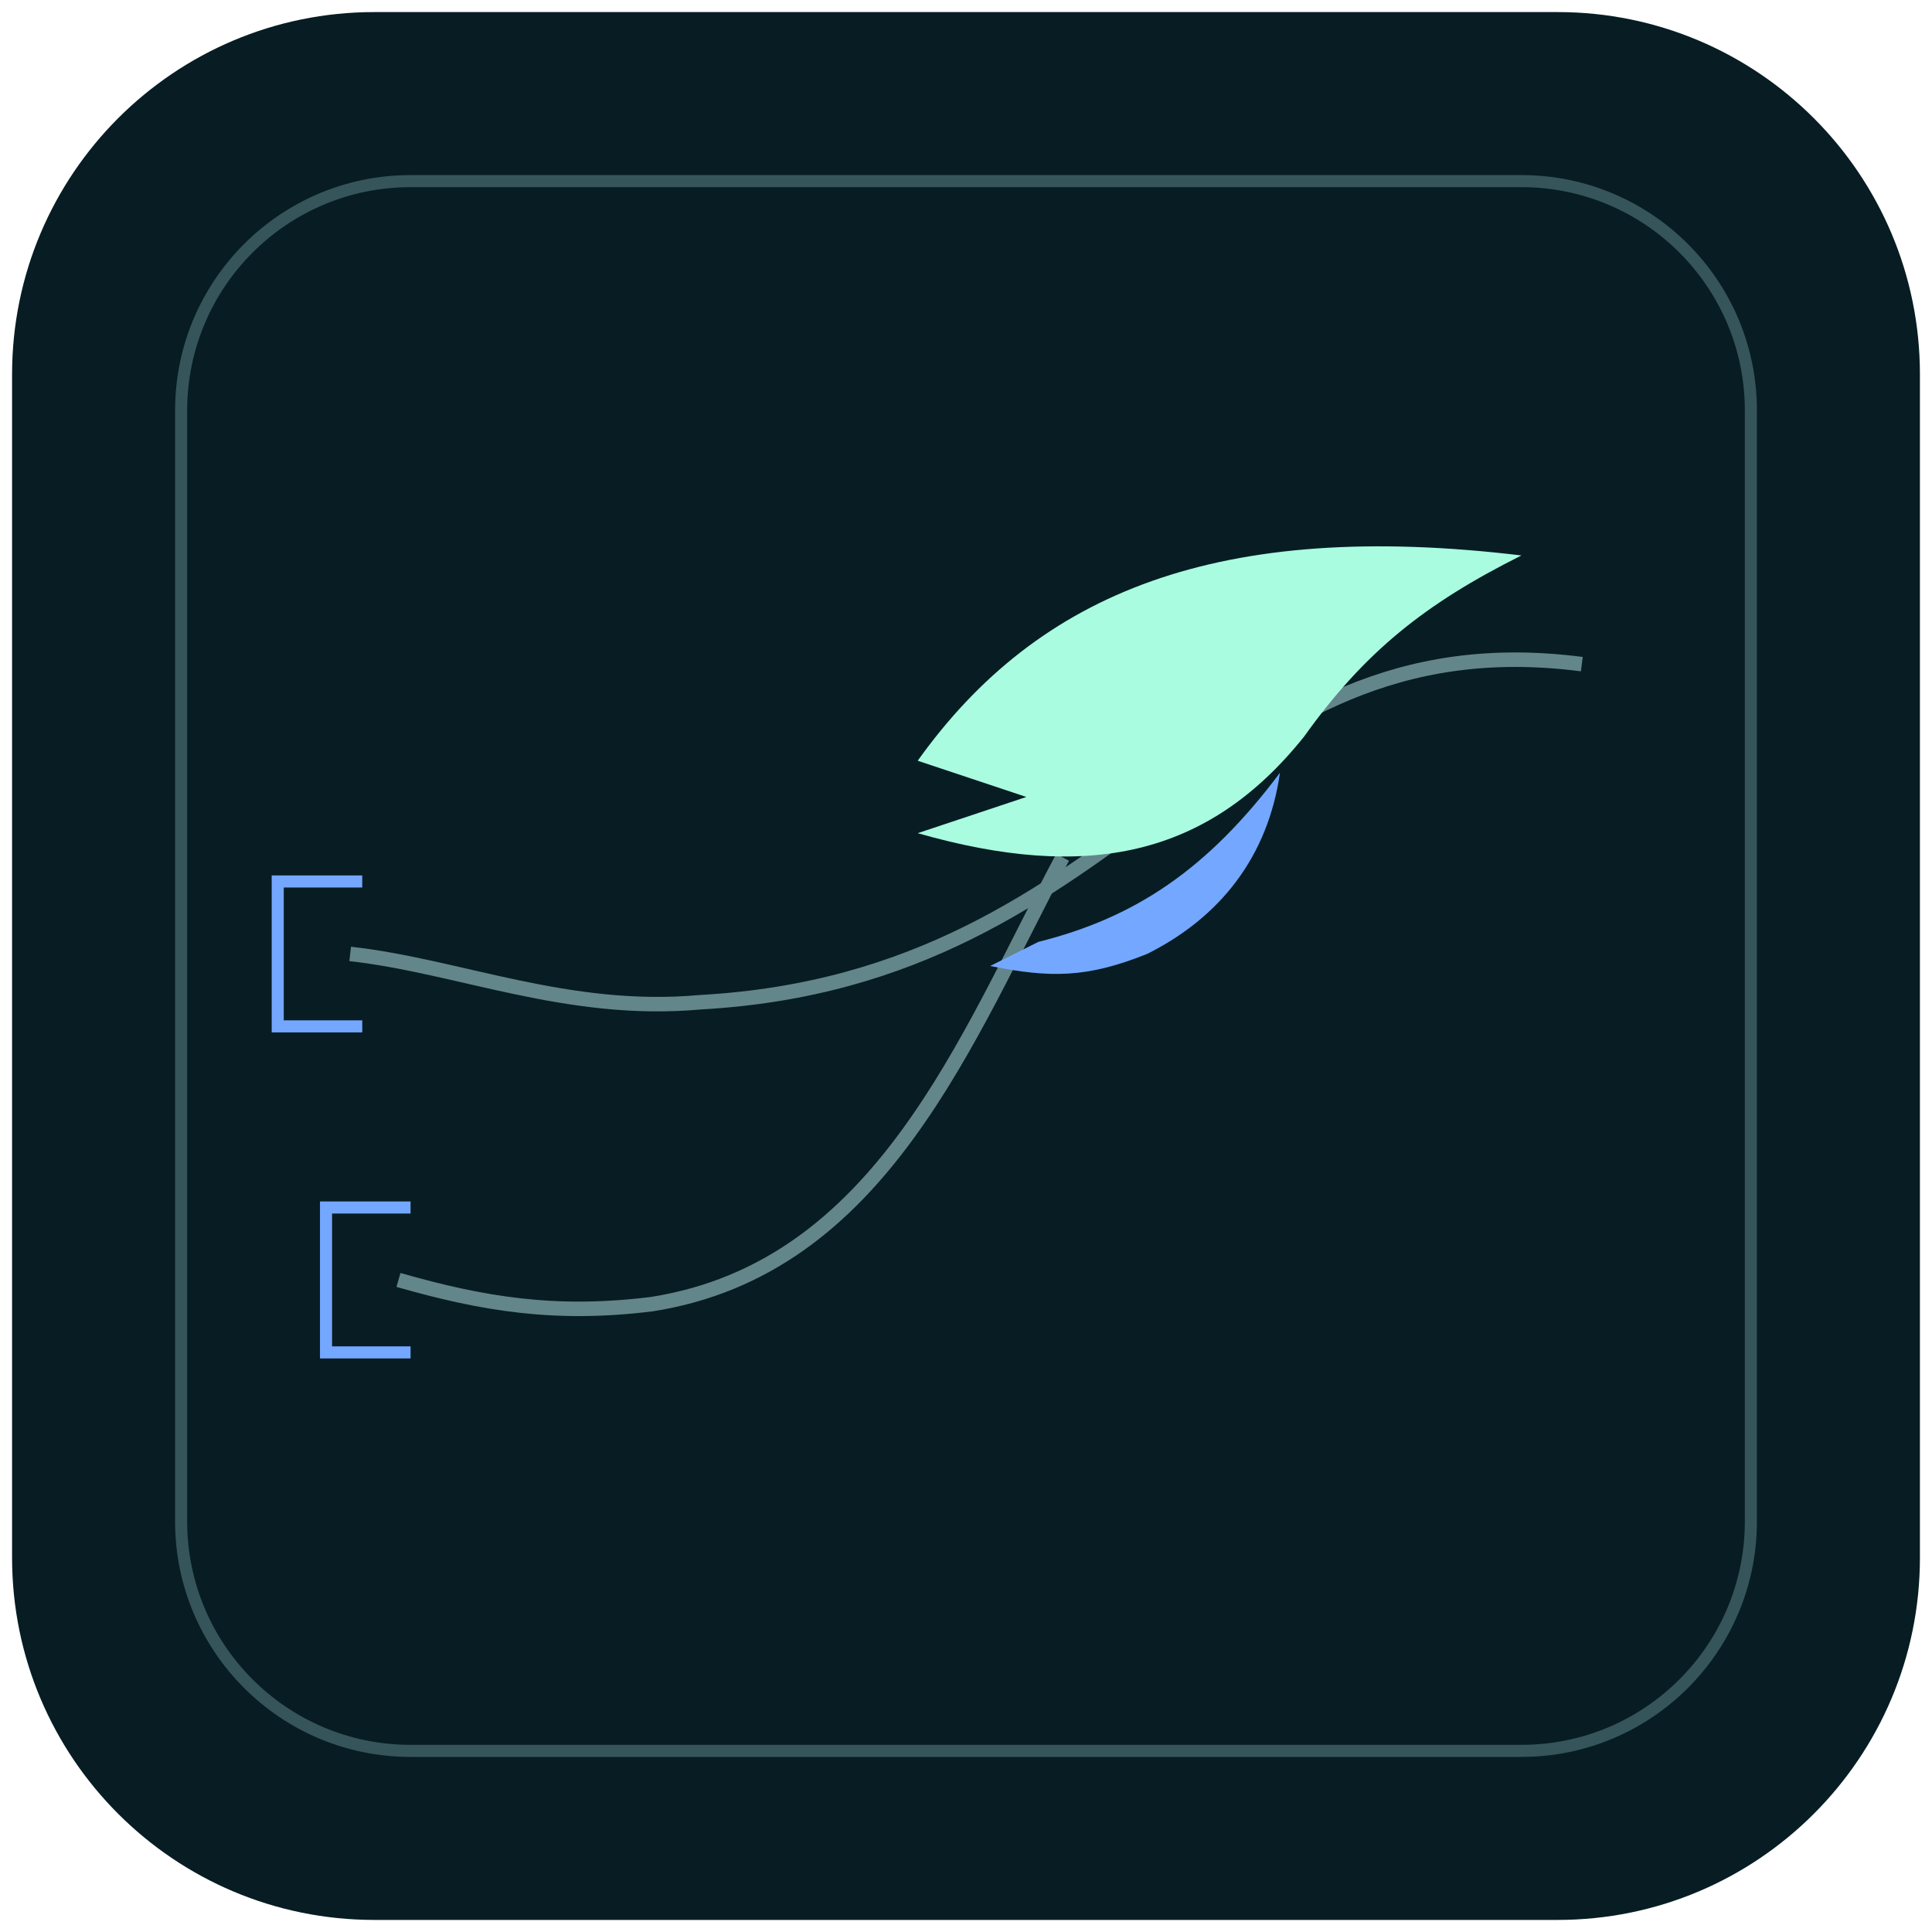
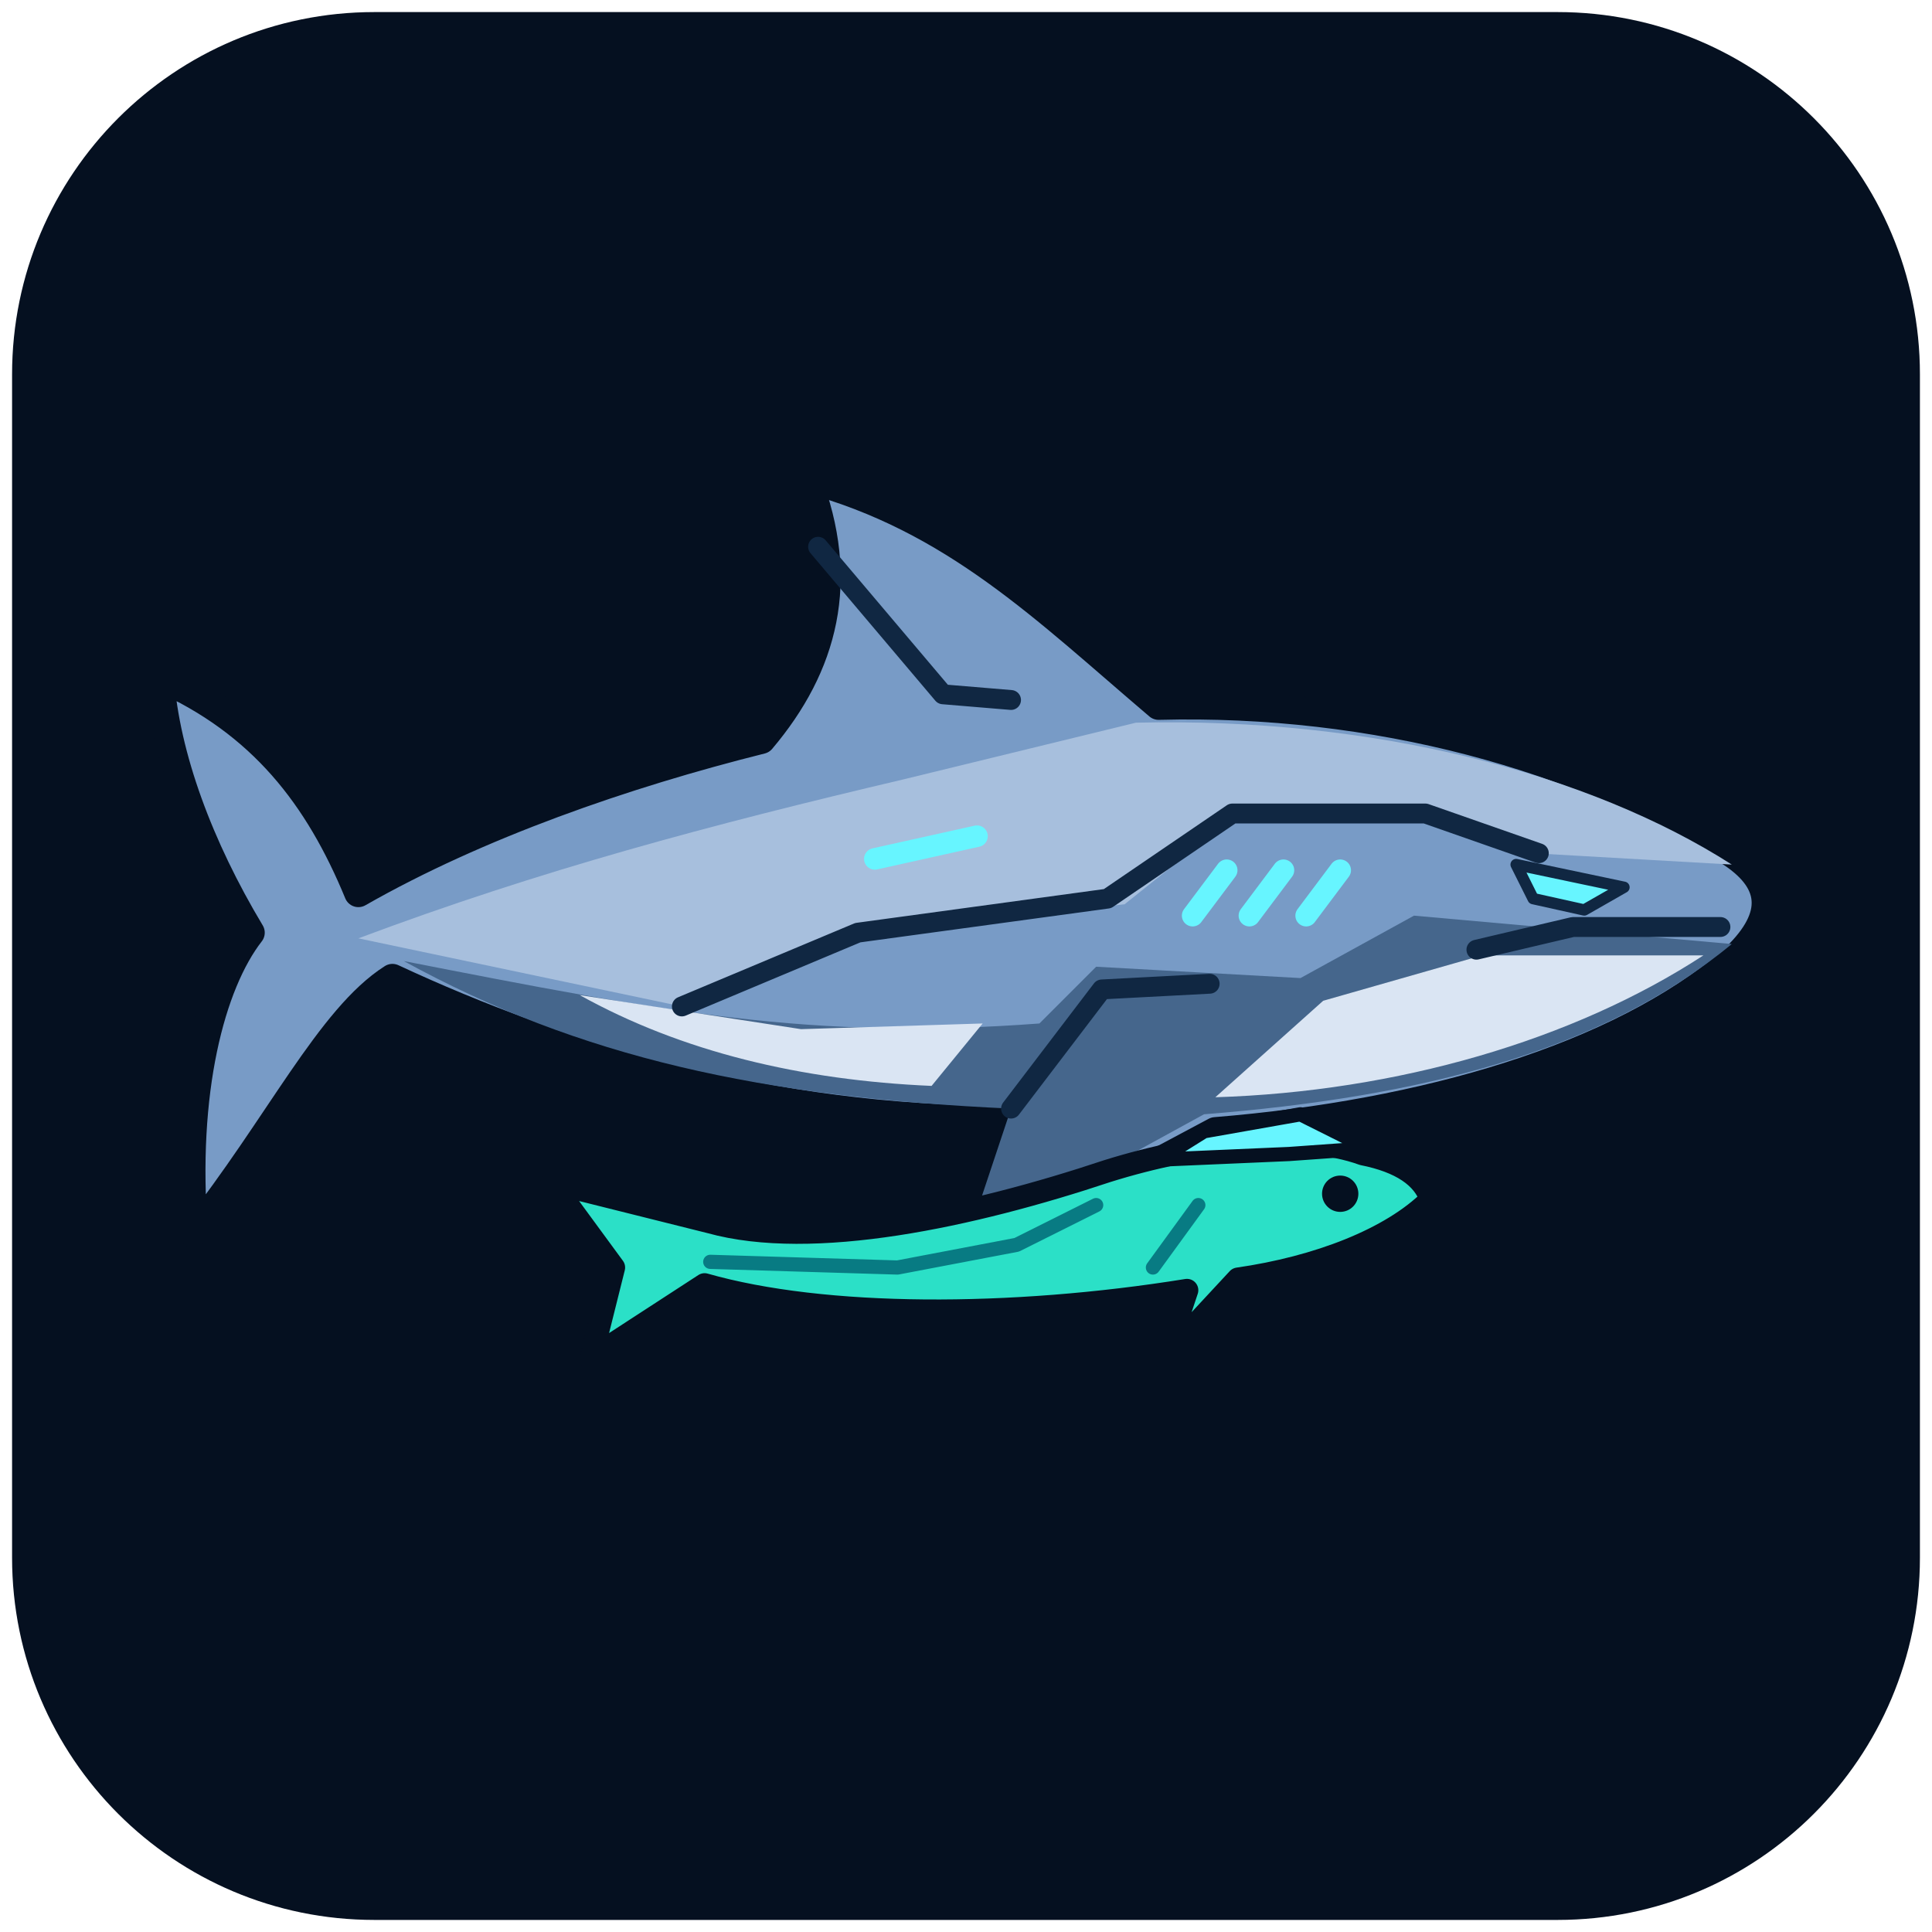
- <svg xmlns="http://www.w3.org/2000/svg" viewBox="0 0 160 160" role="img" aria-label="Remora signal in transit">
-   <defs>
-     <path id="loader-lead" pathLength="100" d="M131 55C100 51 94 81 58 83c-11 1-20-3-29-4" />
-     <path id="loader-follow" pathLength="100" d="M88 71C80 86 73 105 54 108c-8 1-14 0-21-2" />
-   </defs>
-   <rect x="1" y="1" width="158" height="158" rx="30" fill="#071D23" />
-   <rect x="15" y="15" width="130" height="130" rx="19" fill="none" stroke="#36555A" />
-   <g fill="none" stroke="#63868A" stroke-width="1.2">
-     <use href="#loader-lead" />
-     <use href="#loader-follow" />
+ <svg xmlns="http://www.w3.org/2000/svg" viewBox="0 0 160 160" role="img" aria-label="Cybernetic shark with a remora">
+   <rect x="1" y="1" width="158" height="158" rx="30" fill="#051020" />
+   <g transform="translate(9 34) scale(.47)">
+     <g class="swimmers">
+       <g class="shark">
+         <path d="M44 85C65 73 91 64 115 58C126 45 130 30 123 12C149 19 165 35 185 52C223 51 260 61 286 78Q298 86 286 97C266 114 232 124 195 127L150 151L158 125C117 125 80 114 50 100C39 107 30 126 15 145C13 120 18 101 25 92C16 77 10 61 9 47C27 55 37 68 44 85Z" fill="#789BC6" stroke="#051020" stroke-width="5" stroke-linejoin="round" />
+         <path d="M44 93C76 81 106 73 140 65L181 55C223 54 261 64 286 80L251 78L232 71L199 71L179 87L133 92L101 105Z" fill="#A7BFDD" />
+         <path d="M52 97C98 106 124 111 164 108L174 98L210 100L230 89L286 94C263 113 231 121 193 124L151 147L159 123C115 121 83 114 52 97Z" fill="#45668C" />
+         <path d="M83 103L122 109L154 108L145 119C122 118 101 113 83 103ZM195 121L214 104L242 96L281 96C258 111 227 120 195 121Z" fill="#DAE5F3" />
+         <path d="M125 24L147 50L159 51M101 105L132 92L176 86L198 71L232 71L252 78M159 123L175 102L194 101M241 95L258 91L284 91" fill="none" stroke="#102742" stroke-width="3.5" stroke-linecap="round" stroke-linejoin="round" />
+         <path d="M217 81l-6 8m-4-8l-6 8m-4-8l-6 8m-56-10l18-4" fill="none" stroke="#67F5FF" stroke-width="3.8" stroke-linecap="round" />
+         <path d="M248 80l19 4-7 4-9-2Z" fill="#67F5FF" stroke="#102742" stroke-width="2" stroke-linejoin="round" />
+       </g>
+       <g class="remora">
+         <path d="M106 143C124 148 152 142 176 134C192 129 210 127 221 131Q231 133 233 139C226 146 213 151 199 153L186 167L190 155C159 160 126 160 105 154L85 167L89 151L78 136Z" fill="#2BE0C7" stroke="#051020" stroke-width="4" stroke-linejoin="round" />
+         <path d="M185 132l8-5 17-3 12 6-14 1Z" fill="#67F5FF" stroke="#051020" stroke-width="2.5" stroke-linejoin="round" />
+         <path d="M106 150l33 1 21-4 14-7m10 11l8-11" fill="none" stroke="#087B83" stroke-width="2.5" stroke-linecap="round" stroke-linejoin="round" />
+         <circle cx="217" cy="138" r="3.2" fill="#051020" />
+       </g>
+     </g>
  </g>
-   <path d="M30 73h-7v12h7m4 15h-7v12h7" fill="none" stroke="#74A7FF" stroke-width="1" />
-   <path fill="#A9FCE0" d="M76 63c10-14 25-20 50-17-8 4-13 8-18 15-8 10-18 12-32 8l9-3Z" />
-   <path fill="#74A7FF" d="M86 78c8-2 14-6 20-14-1 7-5 12-11 15-5 2-8 2-13 1Z" />
</svg>
